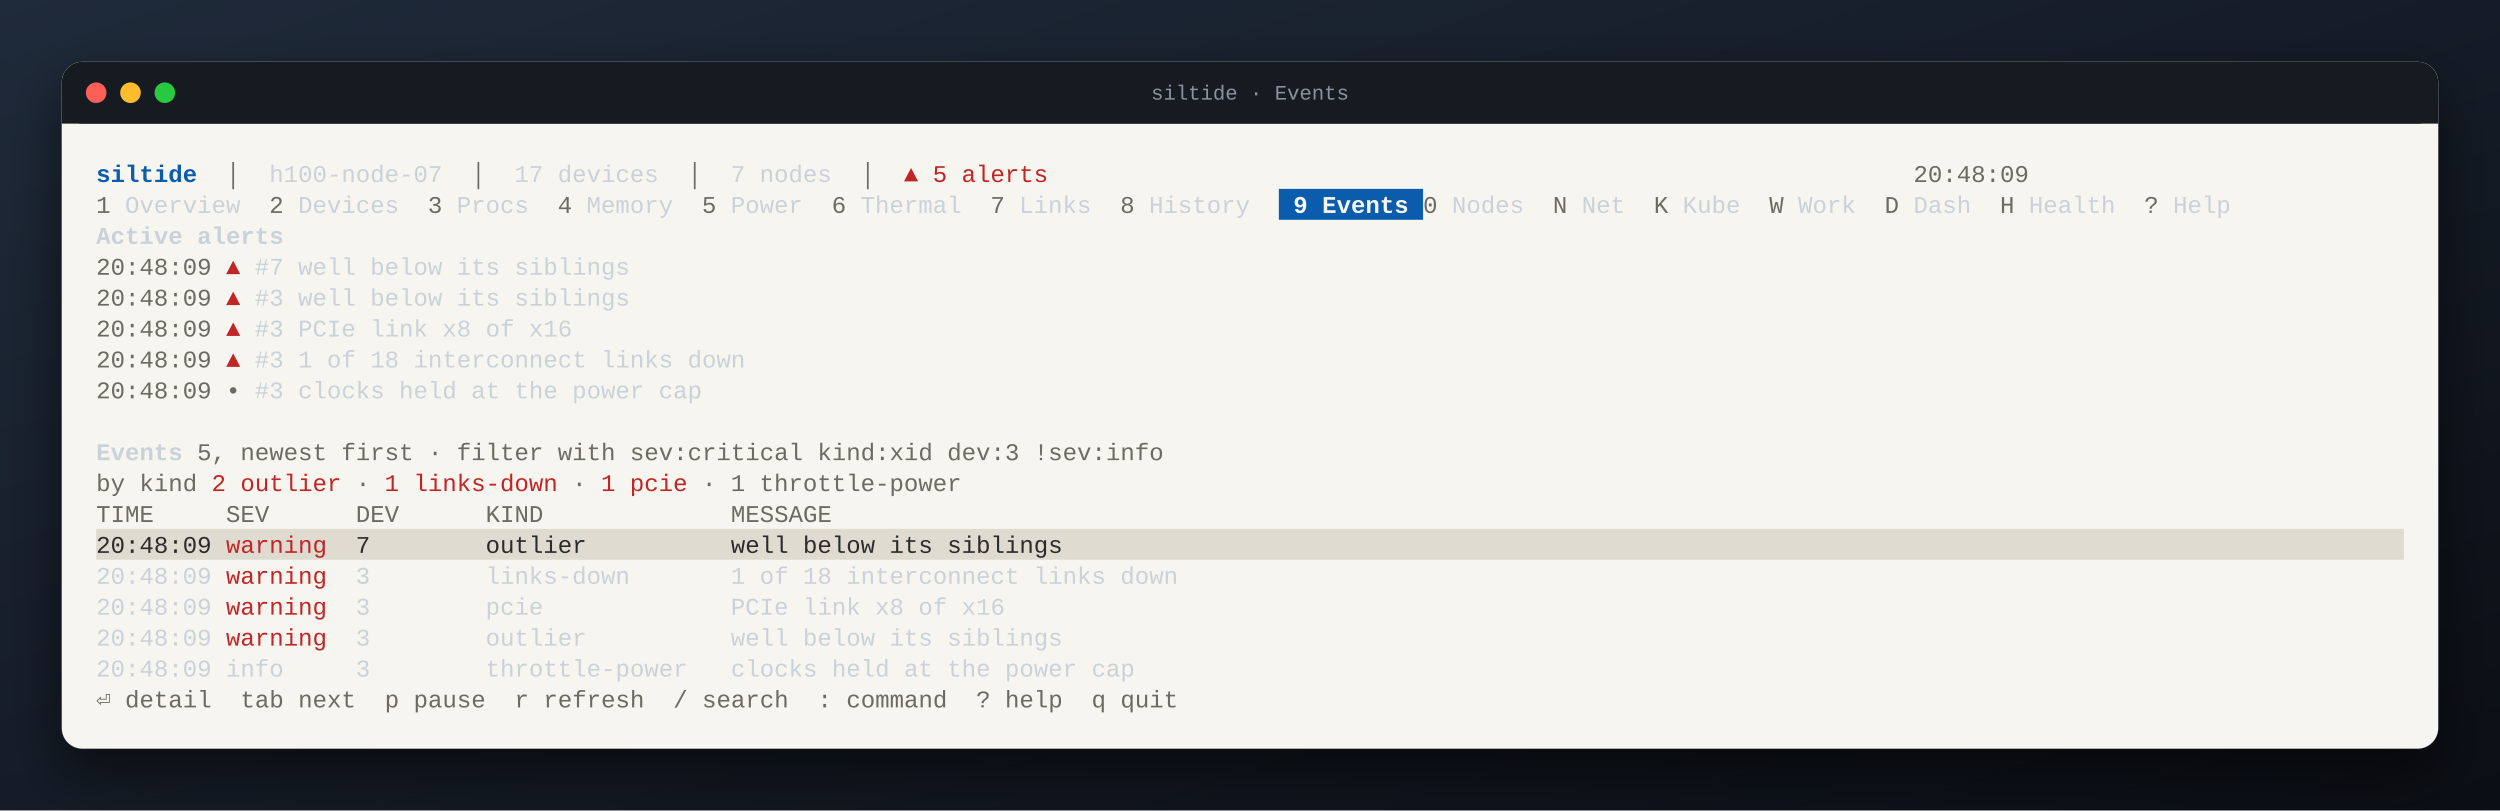
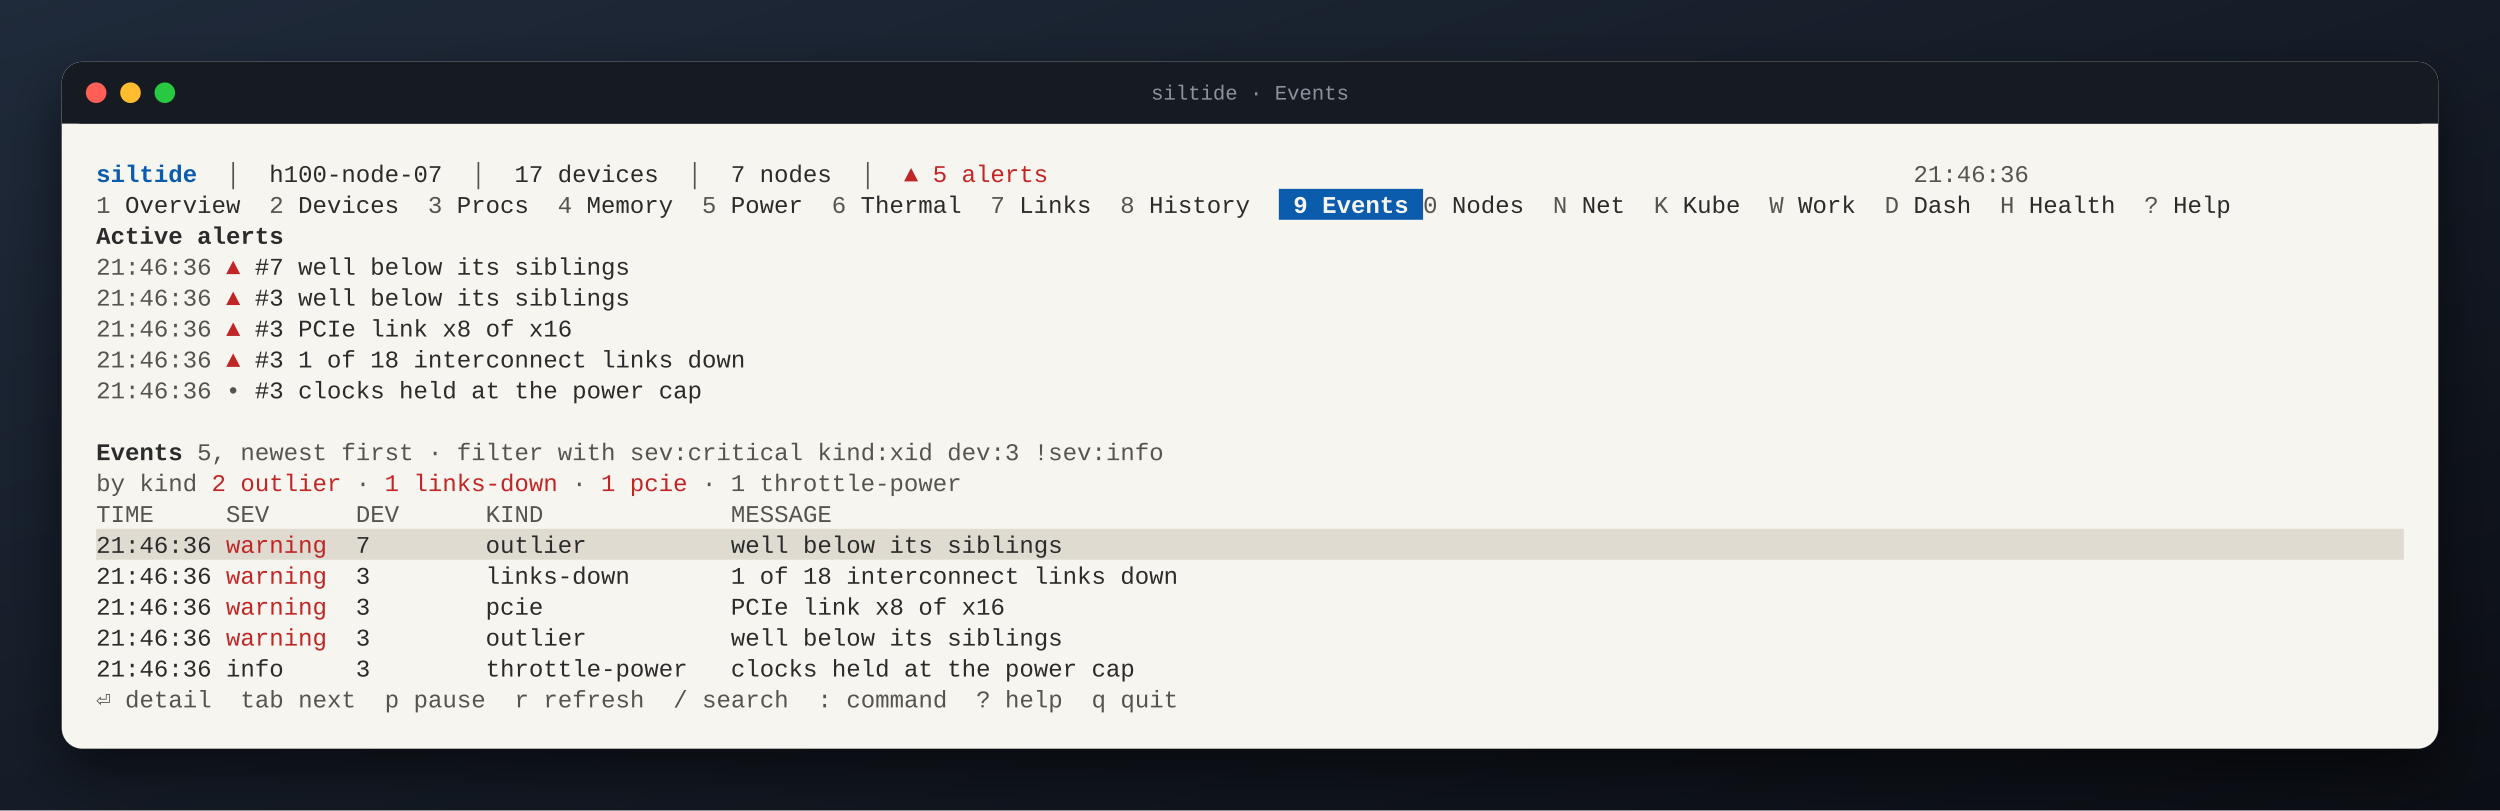
<svg xmlns="http://www.w3.org/2000/svg" width="1456" height="472" viewBox="0 0 1456 472" font-family="JetBrains Mono, SFMono-Regular, Menlo, Consolas, Liberation Mono, monospace" font-size="14">
  <defs>
    <linearGradient id="desk" x1="0" y1="0" x2="1" y2="1">
      <stop offset="0" stop-color="#1f2a3a" />
      <stop offset="1" stop-color="#0b0e14" />
    </linearGradient>
    <filter id="shadow" x="-10%" y="-10%" width="120%" height="130%">
      <feDropShadow dx="0" dy="14" stdDeviation="16" flood-color="#000" flood-opacity="0.55" />
    </filter>
  </defs>
  <rect width="100%" height="100%" fill="url(#desk)" />
  <rect x="36" y="36" width="1384" height="400" rx="12" fill="#f7f5ef" filter="url(#shadow)" />
  <rect x="36" y="36" width="1384" height="36" rx="12" fill="#161b22" />
  <rect x="36" y="60" width="1384" height="12" fill="#161b22" />
  <circle cx="56" cy="54" r="6" fill="#ff5f57" />
  <circle cx="76" cy="54" r="6" fill="#febc2e" />
  <circle cx="96" cy="54" r="6" fill="#28c840" />
  <text x="50%" y="58" text-anchor="middle" fill="#8b949e" font-size="12">siltide · Events</text>
  <g xml:space="preserve" transform="translate(36 36)">
    <text y="70.0" fill="#2b2b2b" xml:space="preserve" style="white-space:pre">
      <tspan x="20.0" fill="#0b5cad" font-weight="bold">siltide</tspan>
-       <tspan x="78.8" fill="#6b6b61">  │  </tspan>
-       <tspan x="120.8" fill="#c9d1d9">h100-node-07</tspan>
-       <tspan x="221.6" fill="#6b6b61">  │  </tspan>
-       <tspan x="263.6" fill="#c9d1d9">17 devices</tspan>
-       <tspan x="347.6" fill="#6b6b61">  │  </tspan>
-       <tspan x="389.6" fill="#c9d1d9">7 nodes</tspan>
-       <tspan x="448.4" fill="#6b6b61">  │  </tspan>
+       <tspan x="78.8" fill="#55554d">  │  </tspan>
+       <tspan x="120.8">h100-node-07</tspan>
+       <tspan x="221.6" fill="#55554d">  │  </tspan>
+       <tspan x="263.6">17 devices</tspan>
+       <tspan x="347.6" fill="#55554d">  │  </tspan>
+       <tspan x="389.6">7 nodes</tspan>
+       <tspan x="448.4" fill="#55554d">  │  </tspan>
      <tspan x="490.4" fill="#c02626">▲ 5 alerts</tspan>
-       <tspan x="1078.4" fill="#6b6b61">20:48:09                         </tspan>
+       <tspan x="1078.4" fill="#55554d">21:46:36                         </tspan>
    </text>
    <rect x="708.8" y="74.0" width="84.0" height="18.0" fill="#0b5cad" />
    <text y="88.0" fill="#2b2b2b" xml:space="preserve" style="white-space:pre">
-       <tspan x="20.0" fill="#6b6b61">1</tspan>
-       <tspan x="28.4" fill="#c9d1d9"> Overview  </tspan>
-       <tspan x="120.8" fill="#6b6b61">2</tspan>
-       <tspan x="129.2" fill="#c9d1d9"> Devices  </tspan>
-       <tspan x="213.2" fill="#6b6b61">3</tspan>
-       <tspan x="221.6" fill="#c9d1d9"> Procs  </tspan>
-       <tspan x="288.8" fill="#6b6b61">4</tspan>
-       <tspan x="297.2" fill="#c9d1d9"> Memory  </tspan>
-       <tspan x="372.8" fill="#6b6b61">5</tspan>
-       <tspan x="381.2" fill="#c9d1d9"> Power  </tspan>
-       <tspan x="448.4" fill="#6b6b61">6</tspan>
-       <tspan x="456.8" fill="#c9d1d9"> Thermal  </tspan>
-       <tspan x="540.8" fill="#6b6b61">7</tspan>
-       <tspan x="549.2" fill="#c9d1d9"> Links  </tspan>
-       <tspan x="616.4" fill="#6b6b61">8</tspan>
-       <tspan x="624.8" fill="#c9d1d9"> History  </tspan>
+       <tspan x="20.0" fill="#55554d">1</tspan>
+       <tspan x="28.4"> Overview  </tspan>
+       <tspan x="120.8" fill="#55554d">2</tspan>
+       <tspan x="129.2"> Devices  </tspan>
+       <tspan x="213.2" fill="#55554d">3</tspan>
+       <tspan x="221.6"> Procs  </tspan>
+       <tspan x="288.8" fill="#55554d">4</tspan>
+       <tspan x="297.2"> Memory  </tspan>
+       <tspan x="372.8" fill="#55554d">5</tspan>
+       <tspan x="381.2"> Power  </tspan>
+       <tspan x="448.4" fill="#55554d">6</tspan>
+       <tspan x="456.8"> Thermal  </tspan>
+       <tspan x="540.8" fill="#55554d">7</tspan>
+       <tspan x="549.2"> Links  </tspan>
+       <tspan x="616.4" fill="#55554d">8</tspan>
+       <tspan x="624.8"> History  </tspan>
      <tspan x="708.8" fill="#f7f5ef" font-weight="bold"> 9 Events </tspan>
-       <tspan x="792.8" fill="#6b6b61">0</tspan>
-       <tspan x="801.2" fill="#c9d1d9"> Nodes  </tspan>
-       <tspan x="868.4" fill="#6b6b61">N</tspan>
-       <tspan x="876.8" fill="#c9d1d9"> Net  </tspan>
-       <tspan x="927.2" fill="#6b6b61">K</tspan>
-       <tspan x="935.6" fill="#c9d1d9"> Kube  </tspan>
-       <tspan x="994.4" fill="#6b6b61">W</tspan>
-       <tspan x="1002.8" fill="#c9d1d9"> Work  </tspan>
-       <tspan x="1061.6" fill="#6b6b61">D</tspan>
-       <tspan x="1070.0" fill="#c9d1d9"> Dash  </tspan>
-       <tspan x="1128.8" fill="#6b6b61">H</tspan>
-       <tspan x="1137.2" fill="#c9d1d9"> Health  </tspan>
-       <tspan x="1212.8" fill="#6b6b61">?</tspan>
-       <tspan x="1221.2" fill="#c9d1d9"> Help  </tspan>
+       <tspan x="792.8" fill="#55554d">0</tspan>
+       <tspan x="801.2"> Nodes  </tspan>
+       <tspan x="868.4" fill="#55554d">N</tspan>
+       <tspan x="876.8"> Net  </tspan>
+       <tspan x="927.2" fill="#55554d">K</tspan>
+       <tspan x="935.6"> Kube  </tspan>
+       <tspan x="994.4" fill="#55554d">W</tspan>
+       <tspan x="1002.8"> Work  </tspan>
+       <tspan x="1061.6" fill="#55554d">D</tspan>
+       <tspan x="1070.0"> Dash  </tspan>
+       <tspan x="1128.8" fill="#55554d">H</tspan>
+       <tspan x="1137.2"> Health  </tspan>
+       <tspan x="1212.8" fill="#55554d">?</tspan>
+       <tspan x="1221.2"> Help  </tspan>
    </text>
    <text y="106.0" fill="#2b2b2b" xml:space="preserve" style="white-space:pre">
-       <tspan x="20.0" fill="#c9d1d9" font-weight="bold">Active alerts</tspan>
+       <tspan x="20.0" font-weight="bold">Active alerts</tspan>
    </text>
    <text y="124.0" fill="#2b2b2b" xml:space="preserve" style="white-space:pre">
-       <tspan x="20.0" fill="#6b6b61">20:48:09</tspan>
+       <tspan x="20.0" fill="#55554d">21:46:36</tspan>
      <tspan x="95.6" fill="#c02626">▲</tspan>
-       <tspan x="104.0" fill="#c9d1d9"> #7 well below its siblings</tspan>
+       <tspan x="104.0"> #7 well below its siblings</tspan>
    </text>
    <text y="142.0" fill="#2b2b2b" xml:space="preserve" style="white-space:pre">
-       <tspan x="20.0" fill="#6b6b61">20:48:09</tspan>
+       <tspan x="20.0" fill="#55554d">21:46:36</tspan>
      <tspan x="95.6" fill="#c02626">▲</tspan>
-       <tspan x="104.0" fill="#c9d1d9"> #3 well below its siblings</tspan>
+       <tspan x="104.0"> #3 well below its siblings</tspan>
    </text>
    <text y="160.0" fill="#2b2b2b" xml:space="preserve" style="white-space:pre">
-       <tspan x="20.0" fill="#6b6b61">20:48:09</tspan>
+       <tspan x="20.0" fill="#55554d">21:46:36</tspan>
      <tspan x="95.6" fill="#c02626">▲</tspan>
-       <tspan x="104.0" fill="#c9d1d9"> #3 PCIe link x8 of x16</tspan>
+       <tspan x="104.0"> #3 PCIe link x8 of x16</tspan>
    </text>
    <text y="178.0" fill="#2b2b2b" xml:space="preserve" style="white-space:pre">
-       <tspan x="20.0" fill="#6b6b61">20:48:09</tspan>
+       <tspan x="20.0" fill="#55554d">21:46:36</tspan>
      <tspan x="95.6" fill="#c02626">▲</tspan>
-       <tspan x="104.0" fill="#c9d1d9"> #3 1 of 18 interconnect links down</tspan>
+       <tspan x="104.0"> #3 1 of 18 interconnect links down</tspan>
    </text>
    <text y="196.0" fill="#2b2b2b" xml:space="preserve" style="white-space:pre">
-       <tspan x="20.0" fill="#6b6b61">20:48:09</tspan>
-       <tspan x="95.6" fill="#6b6b61">•</tspan>
-       <tspan x="104.0" fill="#c9d1d9"> #3 clocks held at the power cap</tspan>
+       <tspan x="20.0" fill="#55554d">21:46:36</tspan>
+       <tspan x="95.6" fill="#55554d">•</tspan>
+       <tspan x="104.0"> #3 clocks held at the power cap</tspan>
    </text>
    <text y="232.0" fill="#2b2b2b" xml:space="preserve" style="white-space:pre">
-       <tspan x="20.0" fill="#c9d1d9" font-weight="bold">Events</tspan>
-       <tspan x="70.4" fill="#6b6b61"> 5, newest first · filter with sev:critical kind:xid dev:3 !sev:info</tspan>
+       <tspan x="20.0" font-weight="bold">Events</tspan>
+       <tspan x="70.4" fill="#55554d"> 5, newest first · filter with sev:critical kind:xid dev:3 !sev:info</tspan>
    </text>
    <text y="250.0" fill="#2b2b2b" xml:space="preserve" style="white-space:pre">
-       <tspan x="20.0" fill="#6b6b61">by kind </tspan>
+       <tspan x="20.0" fill="#55554d">by kind </tspan>
      <tspan x="87.2" fill="#c02626">2 outlier</tspan>
-       <tspan x="162.8" fill="#6b6b61"> · </tspan>
+       <tspan x="162.8" fill="#55554d"> · </tspan>
      <tspan x="188.0" fill="#c02626">1 links-down</tspan>
-       <tspan x="288.8" fill="#6b6b61"> · </tspan>
+       <tspan x="288.8" fill="#55554d"> · </tspan>
      <tspan x="314.0" fill="#c02626">1 pcie</tspan>
-       <tspan x="364.4" fill="#6b6b61"> · </tspan>
-       <tspan x="389.6" fill="#6b6b61">1 throttle-power</tspan>
+       <tspan x="364.4" fill="#55554d"> · </tspan>
+       <tspan x="389.6" fill="#55554d">1 throttle-power</tspan>
    </text>
    <text y="268.0" fill="#2b2b2b" xml:space="preserve" style="white-space:pre">
-       <tspan x="20.0" fill="#6b6b61">TIME     SEV      DEV      KIND             MESSAGE                                                                                                           </tspan>
+       <tspan x="20.0" fill="#55554d">TIME     SEV      DEV      KIND             MESSAGE                                                                                                           </tspan>
    </text>
    <rect x="20.0" y="272.0" width="75.6" height="18.0" fill="#dfdbd0" />
    <rect x="95.6" y="272.0" width="58.8" height="18.0" fill="#dfdbd0" />
    <rect x="154.4" y="272.0" width="1209.6" height="18.0" fill="#dfdbd0" />
    <text y="286.0" fill="#2b2b2b" xml:space="preserve" style="white-space:pre">
-       <tspan x="20.0">20:48:09 </tspan>
+       <tspan x="20.0">21:46:36 </tspan>
      <tspan x="95.6" fill="#c02626">warning</tspan>
      <tspan x="154.4">  7        outlier          well below its siblings                                                                                             </tspan>
    </text>
    <text y="304.0" fill="#2b2b2b" xml:space="preserve" style="white-space:pre">
-       <tspan x="20.0" fill="#c9d1d9">20:48:09 </tspan>
+       <tspan x="20.0">21:46:36 </tspan>
      <tspan x="95.6" fill="#c02626">warning</tspan>
-       <tspan x="154.4" fill="#c9d1d9">  3        links-down       1 of 18 interconnect links down                                                                                   </tspan>
+       <tspan x="154.4">  3        links-down       1 of 18 interconnect links down                                                                                   </tspan>
    </text>
    <text y="322.0" fill="#2b2b2b" xml:space="preserve" style="white-space:pre">
-       <tspan x="20.0" fill="#c9d1d9">20:48:09 </tspan>
+       <tspan x="20.0">21:46:36 </tspan>
      <tspan x="95.6" fill="#c02626">warning</tspan>
-       <tspan x="154.4" fill="#c9d1d9">  3        pcie             PCIe link x8 of x16                                                                                               </tspan>
+       <tspan x="154.4">  3        pcie             PCIe link x8 of x16                                                                                               </tspan>
    </text>
    <text y="340.0" fill="#2b2b2b" xml:space="preserve" style="white-space:pre">
-       <tspan x="20.0" fill="#c9d1d9">20:48:09 </tspan>
+       <tspan x="20.0">21:46:36 </tspan>
      <tspan x="95.6" fill="#c02626">warning</tspan>
-       <tspan x="154.4" fill="#c9d1d9">  3        outlier          well below its siblings                                                                                           </tspan>
+       <tspan x="154.4">  3        outlier          well below its siblings                                                                                           </tspan>
    </text>
    <text y="358.0" fill="#2b2b2b" xml:space="preserve" style="white-space:pre">
-       <tspan x="20.0" fill="#c9d1d9">20:48:09 info     3        throttle-power   clocks held at the power cap                                                                                      </tspan>
+       <tspan x="20.0">21:46:36 info     3        throttle-power   clocks held at the power cap                                                                                      </tspan>
    </text>
    <text y="376.0" fill="#2b2b2b" xml:space="preserve" style="white-space:pre">
-       <tspan x="20.0" fill="#6b6b61">⏎ detail  tab next  p pause  r refresh  / search  : command  ? help  q quit</tspan>
+       <tspan x="20.0" fill="#55554d">⏎ detail  tab next  p pause  r refresh  / search  : command  ? help  q quit</tspan>
    </text>
  </g>
</svg>
